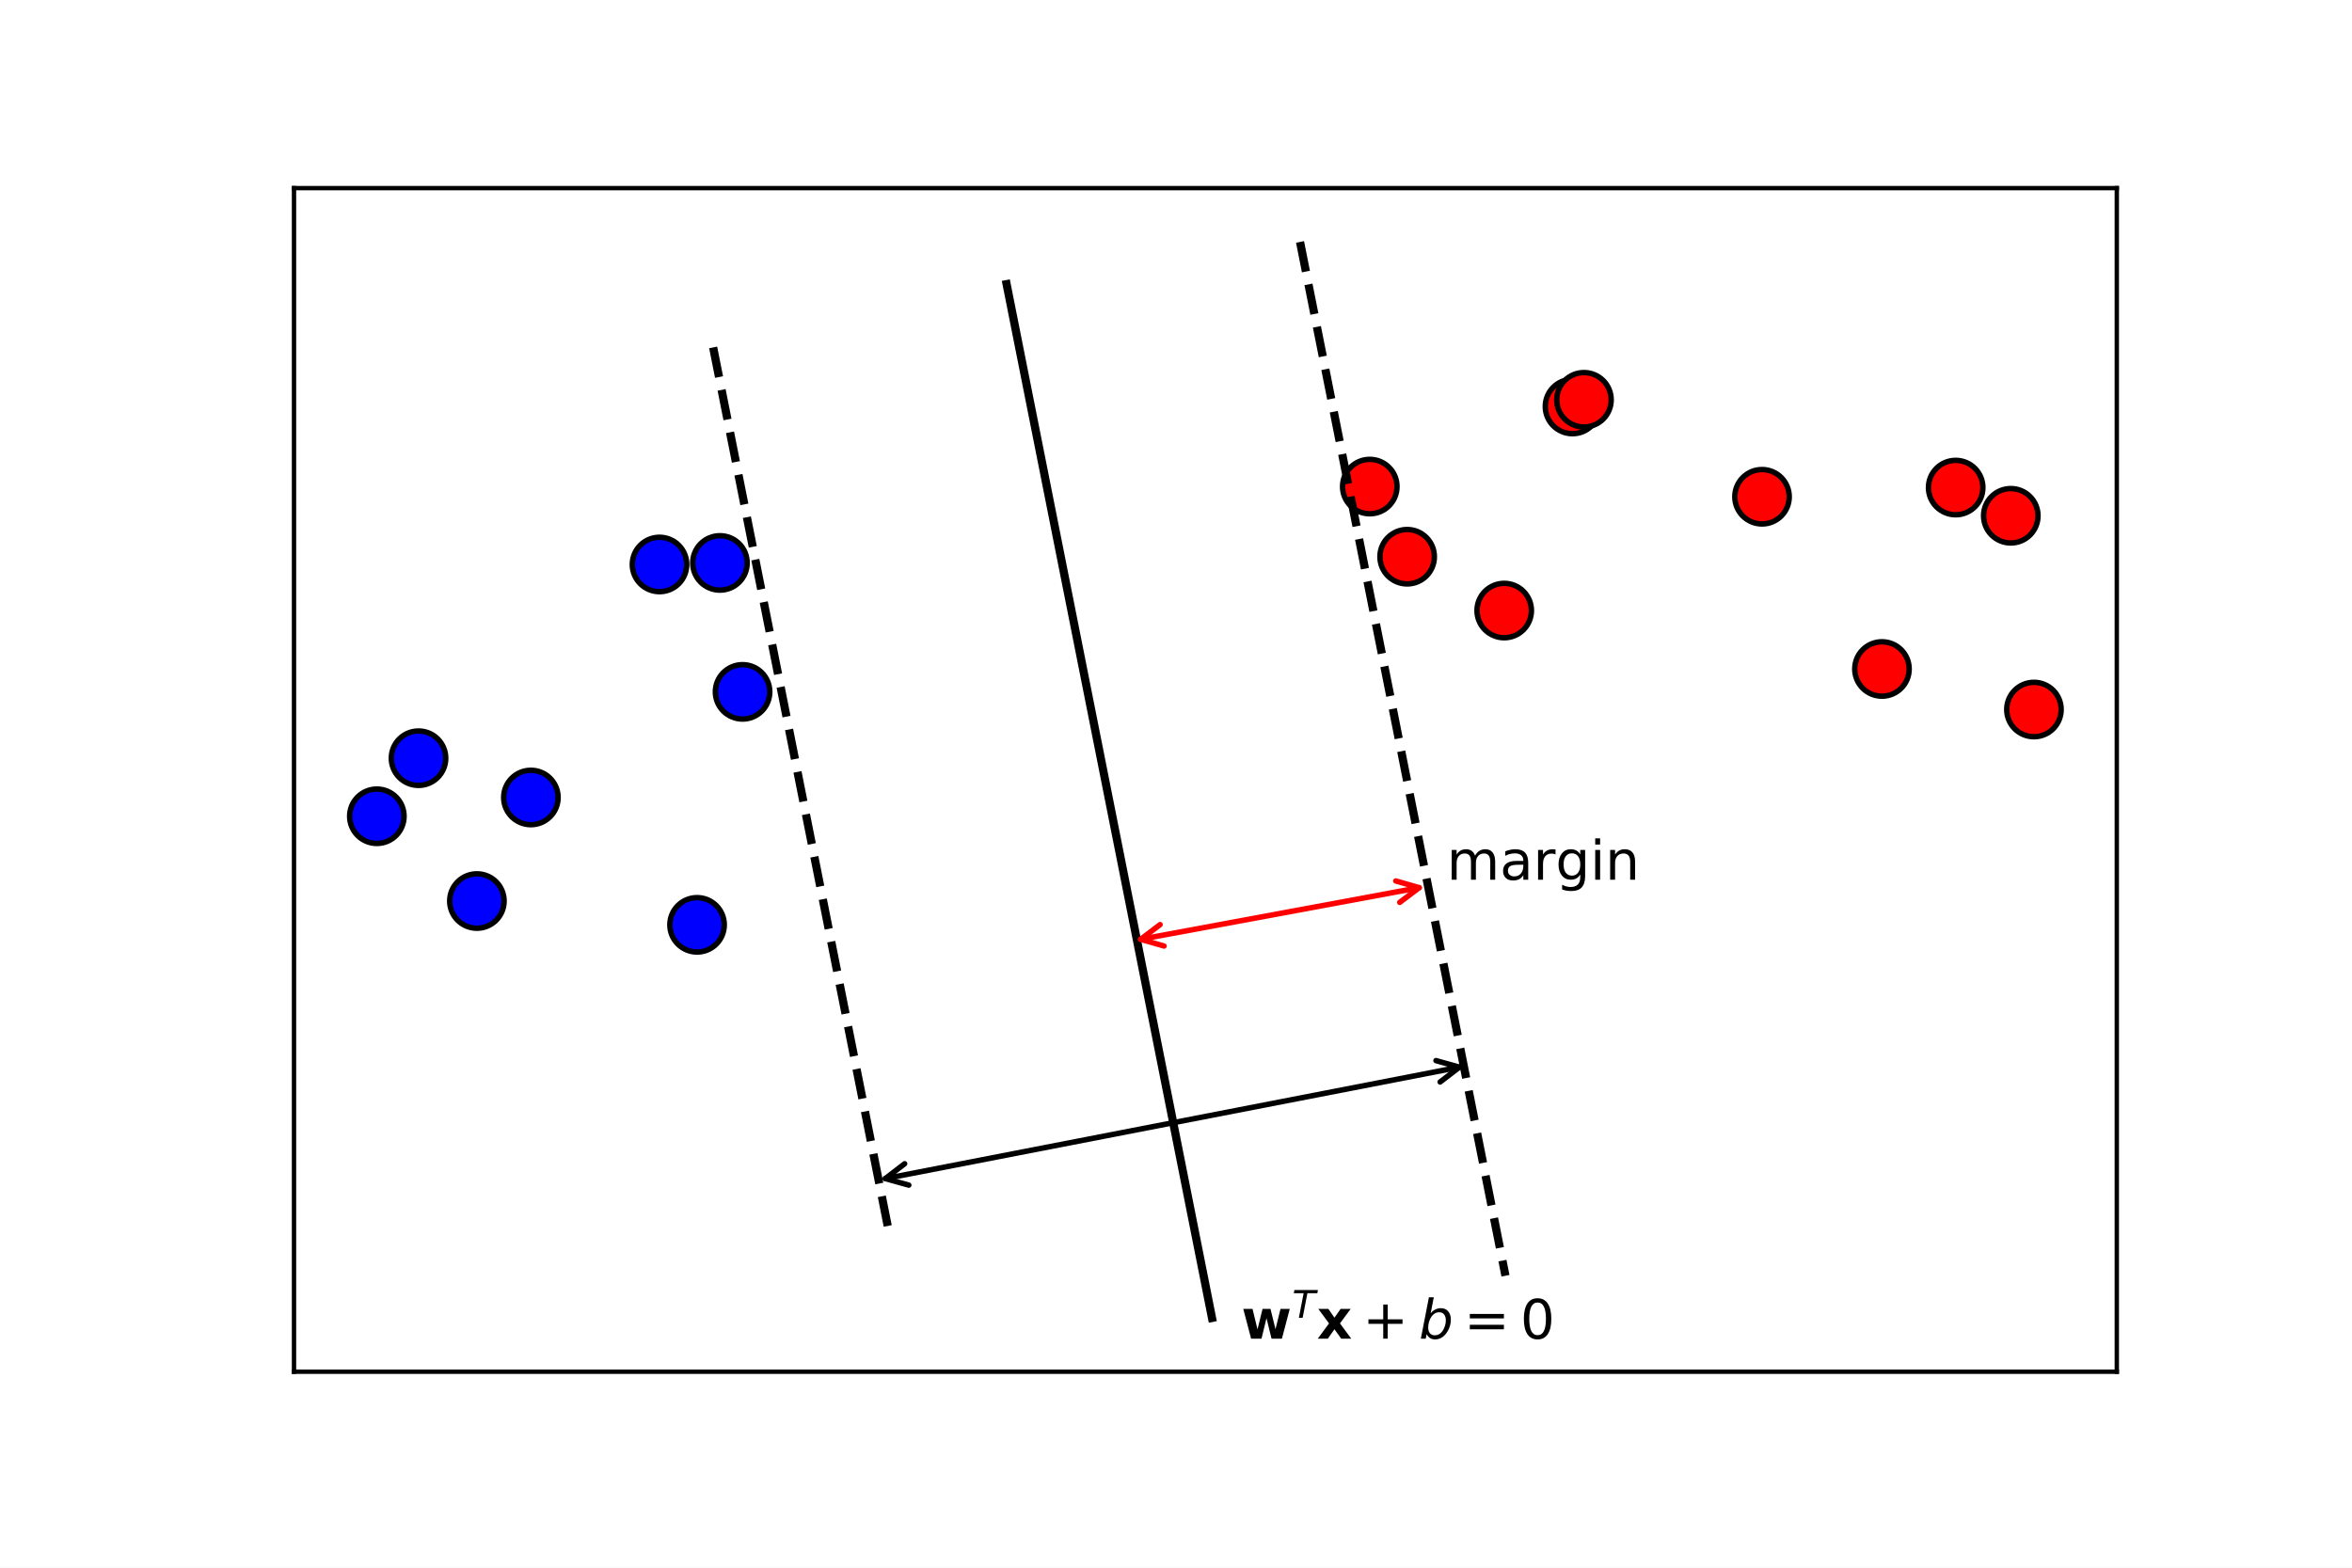
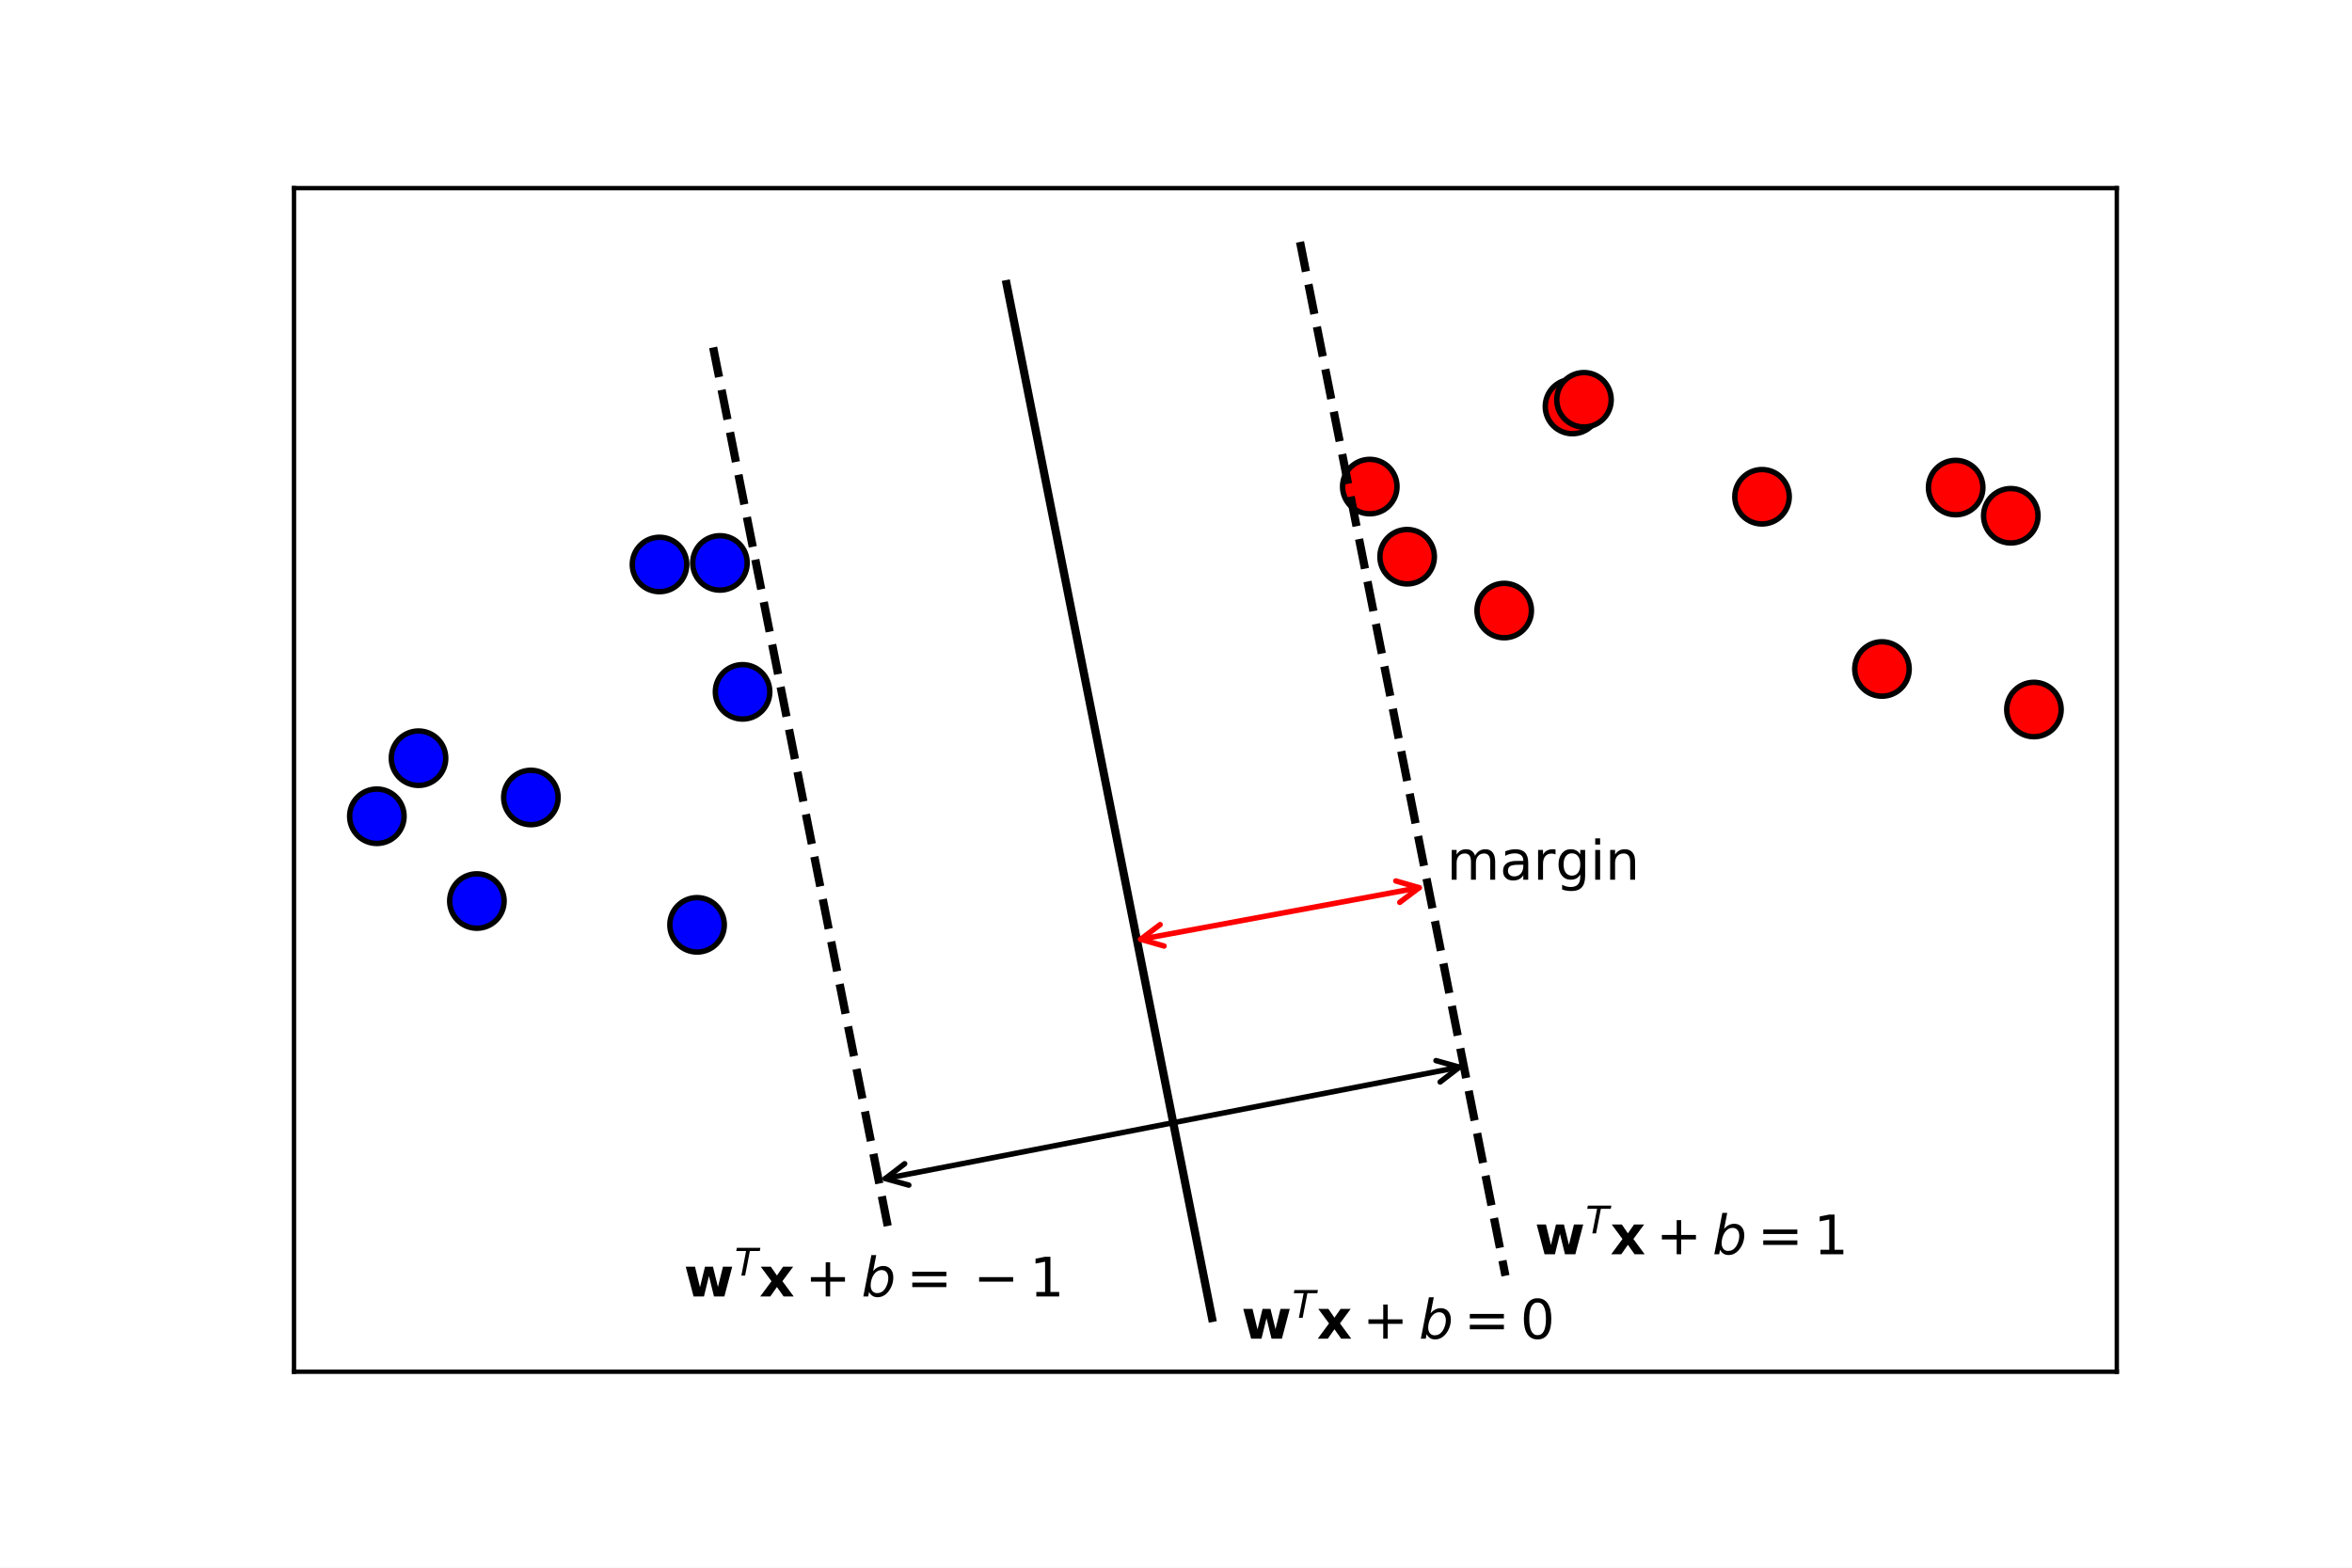
<svg xmlns="http://www.w3.org/2000/svg" xmlns:xlink="http://www.w3.org/1999/xlink" height="288pt" viewBox="0 0 432 288" width="432pt">
  <defs>
    <style>*{stroke-linecap:butt;stroke-linejoin:round}</style>
  </defs>
  <g id="figure_1">
    <g id="patch_1">
      <path d="M0 288H432V0H0z" style="fill:#fff" />
    </g>
    <g id="axes_1">
      <g id="patch_2">
        <path d="M54 252H388.8V34.56H54z" style="fill:#fff" />
      </g>
      <g id="line2d_1">
        <defs>
-           <path d="M0 5C1.326 5 2.598 4.473 3.536 3.536 4.473 2.598 5 1.326 5 0 5-1.326 4.473-2.598 3.536-3.536 2.598-4.473 1.326-5 0-5-1.326-5-2.598-4.473-3.536-3.536-4.473-2.598-5-1.326-5 0-5 1.326-4.473 2.598-3.536 3.536-2.598 4.473-1.326 5 0 5z" id="m1909fdda4d" style="stroke:#000" />
+           <path d="M0 5C1.326 5 2.598 4.473 3.536 3.536 4.473 2.598 5 1.326 5 0 5-1.326 4.473-2.598 3.536-3.536 2.598-4.473 1.326-5 0-5-1.326-5-2.598-4.473-3.536-3.536-4.473-2.598-5-1.326-5 0-5 1.326-4.473 2.598-3.536 3.536-2.598 4.473-1.326 5 0 5z" id="m94d370f50e" style="stroke:#000" />
        </defs>
-         <g clip-path="url(#p17f1a721ef)">
-           <use style="fill:#00f;stroke:#000" x="69.218" xlink:href="#m1909fdda4d" y="149.954" />
-           <use style="fill:#00f;stroke:#000" x="128.033" xlink:href="#m1909fdda4d" y="169.901" />
-           <use style="fill:#00f;stroke:#000" x="121.135" xlink:href="#m1909fdda4d" y="103.7" />
-           <use style="fill:#00f;stroke:#000" x="87.593" xlink:href="#m1909fdda4d" y="165.528" />
-           <use style="fill:#00f;stroke:#000" x="76.871" xlink:href="#m1909fdda4d" y="139.289" />
-           <use style="fill:#00f;stroke:#000" x="97.51" xlink:href="#m1909fdda4d" y="146.505" />
-           <use style="fill:#00f;stroke:#000" x="136.388" xlink:href="#m1909fdda4d" y="127.101" />
-           <use style="fill:#00f;stroke:#000" x="132.234" xlink:href="#m1909fdda4d" y="103.415" />
+         <g clip-path="url(#pf7e15fae92)">
+           <use style="fill:#00f;stroke:#000" x="69.218" xlink:href="#m94d370f50e" y="149.954" />
+           <use style="fill:#00f;stroke:#000" x="128.033" xlink:href="#m94d370f50e" y="169.901" />
+           <use style="fill:#00f;stroke:#000" x="121.135" xlink:href="#m94d370f50e" y="103.7" />
+           <use style="fill:#00f;stroke:#000" x="87.593" xlink:href="#m94d370f50e" y="165.528" />
+           <use style="fill:#00f;stroke:#000" x="76.871" xlink:href="#m94d370f50e" y="139.289" />
+           <use style="fill:#00f;stroke:#000" x="97.51" xlink:href="#m94d370f50e" y="146.505" />
+           <use style="fill:#00f;stroke:#000" x="136.388" xlink:href="#m94d370f50e" y="127.101" />
+           <use style="fill:#00f;stroke:#000" x="132.234" xlink:href="#m94d370f50e" y="103.415" />
        </g>
      </g>
      <g id="line2d_2">
        <defs>
-           <path d="M0 5C1.326 5 2.598 4.473 3.536 3.536 4.473 2.598 5 1.326 5 0 5-1.326 4.473-2.598 3.536-3.536 2.598-4.473 1.326-5 0-5-1.326-5-2.598-4.473-3.536-3.536-4.473-2.598-5-1.326-5 0-5 1.326-4.473 2.598-3.536 3.536-2.598 4.473-1.326 5 0 5z" id="m66f40e67fe" style="stroke:#000" />
+           <path d="M0 5C1.326 5 2.598 4.473 3.536 3.536 4.473 2.598 5 1.326 5 0 5-1.326 4.473-2.598 3.536-3.536 2.598-4.473 1.326-5 0-5-1.326-5-2.598-4.473-3.536-3.536-4.473-2.598-5-1.326-5 0-5 1.326-4.473 2.598-3.536 3.536-2.598 4.473-1.326 5 0 5z" id="m72f084a44f" style="stroke:#000" />
        </defs>
-         <g clip-path="url(#p17f1a721ef)">
-           <use style="fill:red;stroke:#000" x="288.825" xlink:href="#m66f40e67fe" y="74.678" />
-           <use style="fill:red;stroke:#000" x="276.283" xlink:href="#m66f40e67fe" y="112.164" />
-           <use style="fill:red;stroke:#000" x="373.582" xlink:href="#m66f40e67fe" y="130.346" />
-           <use style="fill:red;stroke:#000" x="258.456" xlink:href="#m66f40e67fe" y="102.275" />
-           <use style="fill:red;stroke:#000" x="323.638" xlink:href="#m66f40e67fe" y="91.259" />
-           <use style="fill:red;stroke:#000" x="290.934" xlink:href="#m66f40e67fe" y="73.443" />
-           <use style="fill:red;stroke:#000" x="345.666" xlink:href="#m66f40e67fe" y="122.899" />
-           <use style="fill:red;stroke:#000" x="359.205" xlink:href="#m66f40e67fe" y="89.571" />
-           <use style="fill:red;stroke:#000" x="251.592" xlink:href="#m66f40e67fe" y="89.388" />
-           <use style="fill:red;stroke:#000" x="369.33" xlink:href="#m66f40e67fe" y="94.753" />
+         <g clip-path="url(#pf7e15fae92)">
+           <use style="fill:red;stroke:#000" x="288.825" xlink:href="#m72f084a44f" y="74.678" />
+           <use style="fill:red;stroke:#000" x="276.283" xlink:href="#m72f084a44f" y="112.164" />
+           <use style="fill:red;stroke:#000" x="373.582" xlink:href="#m72f084a44f" y="130.346" />
+           <use style="fill:red;stroke:#000" x="258.456" xlink:href="#m72f084a44f" y="102.275" />
+           <use style="fill:red;stroke:#000" x="323.638" xlink:href="#m72f084a44f" y="91.259" />
+           <use style="fill:red;stroke:#000" x="290.934" xlink:href="#m72f084a44f" y="73.443" />
+           <use style="fill:red;stroke:#000" x="345.666" xlink:href="#m72f084a44f" y="122.899" />
+           <use style="fill:red;stroke:#000" x="359.205" xlink:href="#m72f084a44f" y="89.571" />
+           <use style="fill:red;stroke:#000" x="251.592" xlink:href="#m72f084a44f" y="89.388" />
+           <use style="fill:red;stroke:#000" x="369.33" xlink:href="#m72f084a44f" y="94.753" />
        </g>
      </g>
      <g id="line2d_3">
-         <path clip-path="url(#p17f1a721ef)" d="M130.988 63.823 136.378 90.955 141.767 118.086 147.157 145.218 152.547 172.35 157.937 199.481 163.326 226.613" style="fill:none;stroke:#000;stroke-dasharray:5.55,2.4;stroke-dashoffset:0;stroke-width:1.5" />
+         <path clip-path="url(#pf7e15fae92)" d="M130.988 63.823 136.378 90.955 141.767 118.086 147.157 145.218 152.547 172.35 157.937 199.481 163.326 226.613" style="fill:none;stroke:#000;stroke-dasharray:5.55,2.4;stroke-dashoffset:0;stroke-width:1.5" />
      </g>
      <g id="line2d_4">
-         <path clip-path="url(#p17f1a721ef)" d="M238.782 44.444 244.172 71.575 249.562 98.707 254.952 125.838 260.341 152.97 265.731 180.101 271.121 207.233 276.511 234.364" style="fill:none;stroke:#000;stroke-dasharray:5.55,2.4;stroke-dashoffset:0;stroke-width:1.5" />
+         <path clip-path="url(#pf7e15fae92)" d="M238.782 44.444 244.172 71.575 249.562 98.707 254.952 125.838 260.341 152.97 265.731 180.101 271.121 207.233 276.511 234.364" style="fill:none;stroke:#000;stroke-dasharray:5.55,2.4;stroke-dashoffset:0;stroke-width:1.5" />
      </g>
      <g id="line2d_5">
-         <path clip-path="url(#p17f1a721ef)" d="M184.885 52.196 190.275 79.327 195.665 106.459 201.054 133.59 206.444 160.722 211.834 187.853 217.224 214.985 222.613 242.116" style="fill:none;stroke:#000;stroke-linecap:square;stroke-width:1.5" />
+         <path clip-path="url(#pf7e15fae92)" d="M184.885 52.196 190.275 79.327 195.665 106.459 201.054 133.59 206.444 160.722 211.834 187.853 217.224 214.985 222.613 242.116" style="fill:none;stroke:#000;stroke-linecap:square;stroke-width:1.5" />
      </g>
      <g id="patch_3">
        <path d="M54 252V34.56" style="fill:none;stroke:#000;stroke-linecap:square;stroke-linejoin:miter;stroke-width:.8" />
      </g>
      <g id="patch_4">
        <path d="M388.8 252V34.56" style="fill:none;stroke:#000;stroke-linecap:square;stroke-linejoin:miter;stroke-width:.8" />
      </g>
      <g id="patch_5">
        <path d="M54 252H388.8" style="fill:none;stroke:#000;stroke-linecap:square;stroke-linejoin:miter;stroke-width:.8" />
      </g>
      <g id="patch_6">
        <path d="M54 34.56H388.8" style="fill:none;stroke:#000;stroke-linecap:square;stroke-linejoin:miter;stroke-width:.8" />
      </g>
      <g id="text_1">
        <defs>
          <path d="M3.516 54.688h17L29.688 17l9.234 37.688h14.594l9.188-37.297L71.922 54.688h17L74.516.0H55.422L46.188 37.594 37.016.0H17.922z" id="DejaVuSans-Bold-77" />
          <path d="M5.906 72.906H67.578l-1.562-8.312H39.984L27.484.0h-9.906l12.5 64.594H4.297z" id="DejaVuSans-Oblique-54" />
          <path d="M22.219 27.984 2.484 54.688H21L32.172 38.484 43.5 54.688H62.016L42.281 28.078 62.984.0h-18.5l-12.312 17.281L20.016.0h-18.5z" id="DejaVuSans-Bold-78" />
          <path d="M46 62.703V35.5H73.188V27.203H46V0H37.797V27.203H10.594V35.5H37.797V62.703z" id="DejaVuSans-2b" />
          <path d="M49.516 33.406q0 7.078-3.25 11.078-3.25 4-8.953 4-4.156.0-7.797-2.031Q25.875 44.438 23.188 40.578q-2.828-4.047-4.469-9.406-1.625-5.344-1.625-10.656.0-6.75 3.188-10.578 3.203-3.828 8.828-3.828 4.234.0 7.844 1.969 3.625 1.984 6.359 5.844 2.781 4 4.484 9.312 1.719 5.328 1.719 10.172zm-27.938 12.984Q24.906 50.875 29.906 53.438 34.906 56 40.375 56q8.406.0 13.359-5.672 4.953-5.656 4.953-15.312.0-7.922-2.906-15.344Q52.875 12.25 47.516 6.5 44 2.688 39.406.625q-4.594-2.047-9.625-2.047-5.312.0-9.219 2.438-3.906 2.453-6.359 7.281L12.594.0H3.609L18.406 75.984h8.984z" id="DejaVuSans-Oblique-62" />
          <path d="M10.594 45.406H73.188V37.203H10.594zm0-19.922H73.188V17.188H10.594z" id="DejaVuSans-3d" />
+           <path d="M10.594 35.5H73.188V27.203H10.594z" id="DejaVuSans-2212" />
+           <path d="M12.406 8.297H28.516v55.625L10.984 60.406v8.984l17.438 3.516H38.281V8.297H54.391V0H12.406z" id="DejaVuSans-31" />
+         </defs>
+         <g transform="translate(125.5983 238.2404)scale(0.1 -0.1)">
+           <use transform="translate(0 0.684375)" xlink:href="#DejaVuSans-Bold-77" />
+           <use transform="translate(93.33984 38.96563)scale(0.7)" xlink:href="#DejaVuSans-Oblique-54" />
+           <use transform="translate(138.833 0.684375)" xlink:href="#DejaVuSans-Bold-78" />
+           <use transform="translate(222.8174 0.684375)" xlink:href="#DejaVuSans-2b" />
+           <use transform="translate(326.0889 0.684375)" xlink:href="#DejaVuSans-Oblique-62" />
+           <use transform="translate(409.0479 0.684375)" xlink:href="#DejaVuSans-3d" />
+           <use transform="translate(531.8018 0.684375)" xlink:href="#DejaVuSans-2212" />
+           <use transform="translate(635.0732 0.684375)" xlink:href="#DejaVuSans-31" />
+         </g>
+       </g>
+       <g id="text_2">
+         <g transform="translate(281.9003 230.4886)scale(0.1 -0.1)">
+           <use transform="translate(0 0.684375)" xlink:href="#DejaVuSans-Bold-77" />
+           <use transform="translate(93.33984 38.96563)scale(0.7)" xlink:href="#DejaVuSans-Oblique-54" />
+           <use transform="translate(138.833 0.684375)" xlink:href="#DejaVuSans-Bold-78" />
+           <use transform="translate(222.8174 0.684375)" xlink:href="#DejaVuSans-2b" />
+           <use transform="translate(326.0889 0.684375)" xlink:href="#DejaVuSans-Oblique-62" />
+           <use transform="translate(409.0479 0.684375)" xlink:href="#DejaVuSans-3d" />
+           <use transform="translate(512.3193 0.684375)" xlink:href="#DejaVuSans-31" />
+         </g>
+       </g>
+       <g id="text_3">
+         <defs>
          <path d="M31.781 66.406q-7.609.0-11.453-7.5Q16.5 51.422 16.5 36.375q0-14.984 3.828-22.484 3.844-7.5 11.453-7.5 7.672.0 11.5 7.5 3.844 7.5 3.844 22.484.0 15.047-3.844 22.531-3.828 7.5-11.5 7.5zm0 7.812q12.266.0 18.734-9.703 6.469-9.688 6.469-28.141.0-18.406-6.469-28.109-6.469-9.688-18.734-9.688-12.25.0-18.719 9.688Q6.594 17.969 6.594 36.375q0 18.453 6.469 28.141 6.469 9.703 18.719 9.703z" id="DejaVuSans-30" />
        </defs>
        <g transform="translate(228.003 245.9923)scale(0.1 -0.1)">
          <use transform="translate(0 0.684375)" xlink:href="#DejaVuSans-Bold-77" />
          <use transform="translate(93.33984 38.96563)scale(0.7)" xlink:href="#DejaVuSans-Oblique-54" />
          <use transform="translate(138.833 0.684375)" xlink:href="#DejaVuSans-Bold-78" />
          <use transform="translate(222.8174 0.684375)" xlink:href="#DejaVuSans-2b" />
          <use transform="translate(326.0889 0.684375)" xlink:href="#DejaVuSans-Oblique-62" />
          <use transform="translate(409.0479 0.684375)" xlink:href="#DejaVuSans-3d" />
          <use transform="translate(512.3193 0.684375)" xlink:href="#DejaVuSans-30" />
        </g>
      </g>
      <g id="patch_7">
        <path d="M268.059 196.045Q215.337 206.282 162.614 216.518" style="fill:none;stroke:#000;stroke-linecap:round" />
        <path d="M263.751 194.844 268.059 196.045 264.513 198.77" style="fill:none;stroke:#000;stroke-linecap:round" />
        <path d="M166.922 217.719 162.614 216.518 166.16 213.793" style="fill:none;stroke:#000;stroke-linecap:round" />
      </g>
      <g id="patch_8">
        <path d="M260.667 163.076Q235.089 167.816 209.512 172.556" style="fill:none;stroke:red;stroke-linecap:round" />
        <path d="M256.369 161.839 260.667 163.076 257.098 165.772" style="fill:none;stroke:red;stroke-linecap:round" />
        <path d="M213.809 173.794 209.512 172.556 213.081 169.861" style="fill:none;stroke:red;stroke-linecap:round" />
      </g>
-       <g id="text_2">
+       <g id="text_4">
        <defs>
          <path d="M52 44.188q3.375 6.062 8.062 8.938Q64.75 56 71.094 56q8.547.0 13.188-5.984 4.641-5.969 4.641-17V0h-9.031V32.719q0 7.859-2.797 11.656-2.781 3.812-8.484 3.812-6.984.0-11.047-4.641-4.047-4.625-4.047-12.641V0h-9.031V32.719q0 7.906-2.781 11.688-2.781 3.781-8.594 3.781-6.891.0-10.953-4.656-4.047-4.656-4.047-12.625V0H9.078V54.688h9.031v-8.5q3.078 5.031 7.375 7.422Q29.781 56 35.688 56q5.969.0 10.141-3.031Q50 49.953 52 44.188z" id="DejaVuSans-6d" />
          <path d="M34.281 27.484Q23.391 27.484 19.188 25q-4.203-2.484-4.203-8.5.0-4.781 3.156-7.594 3.156-2.797 8.562-2.797 7.484.0 12 5.297 4.516 5.297 4.516 14.078v2zm17.922 3.719V0H43.219V8.297q-3.078-4.969-7.672-7.344-4.594-2.375-11.234-2.375-8.391.0-13.359 4.719Q6 8.016 6 15.922q0 9.219 6.172 13.906 6.188 4.688 18.438 4.688H43.219v.891q0 6.203-4.078 9.594Q35.062 48.391 27.688 48.391q-4.688.0-9.141-1.125-4.438-1.125-8.531-3.375v8.312q4.922 1.906 9.562 2.844Q24.219 56 28.609 56q11.875.0 17.734-6.156 5.859-6.141 5.859-18.641z" id="DejaVuSans-61" />
          <path d="M41.109 46.297q-1.516.875-3.297 1.281Q36.031 48 33.891 48q-7.625.0-11.703-4.953Q18.109 38.094 18.109 28.812V0H9.078V54.688h9.031v-8.5q2.844 4.984 7.375 7.391Q30.031 56 36.531 56q.922.0 2.047-.125 1.125-.109 2.484-.359z" id="DejaVuSans-72" />
          <path d="M45.406 27.984q0 9.766-4.031 15.125-4.016 5.375-11.297 5.375-7.219.0-11.25-5.375-4.031-5.359-4.031-15.125.0-9.719 4.031-15.094 4.031-5.375 11.25-5.375 7.281.0 11.297 5.375 4.031 5.375 4.031 15.094zM54.391 6.781q0-13.953-6.203-20.766-6.188-6.812-18.984-6.812-4.734.0-8.938.703-4.203.703-8.156 2.172V-9.188q3.953-2.141 7.812-3.156Q23.781-13.375 27.781-13.375q8.844.0 13.234 4.609Q45.406-4.156 45.406 5.172V9.625q-2.781-4.844-7.125-7.234Q33.938.0 27.875.0 17.828.0 11.672 7.656q-6.156 7.672-6.156 20.328.0 12.688 6.156 20.344Q17.828 56 27.875 56q6.062.0 10.406-2.391 4.344-2.391 7.125-7.219V54.688h8.984z" id="DejaVuSans-67" />
          <path d="M9.422 54.688H18.406V0H9.422zm0 21.297H18.406V64.594H9.422z" id="DejaVuSans-69" />
          <path d="M54.891 33.016V0H45.906V32.719q0 7.766-3.031 11.609Q39.844 48.188 33.797 48.188q-7.281.0-11.484-4.641-4.203-4.625-4.203-12.641V0H9.078V54.688h9.031v-8.5q3.234 4.938 7.594 7.375Q30.078 56 35.797 56q9.422.0 14.25-5.828 4.844-5.828 4.844-17.156z" id="DejaVuSans-6e" />
        </defs>
        <g transform="translate(265.7311 161.6132)scale(0.1 -0.1)">
          <use xlink:href="#DejaVuSans-6d" />
          <use x="97.412" xlink:href="#DejaVuSans-61" />
          <use x="158.691" xlink:href="#DejaVuSans-72" />
          <use x="199.789" xlink:href="#DejaVuSans-67" />
          <use x="263.266" xlink:href="#DejaVuSans-69" />
          <use x="291.049" xlink:href="#DejaVuSans-6e" />
        </g>
      </g>
    </g>
  </g>
  <defs>
-     <clipPath id="p17f1a721ef">
+     <clipPath id="pf7e15fae92">
      <path d="M54 34.56h334.8V252H54z" />
    </clipPath>
  </defs>
</svg>
